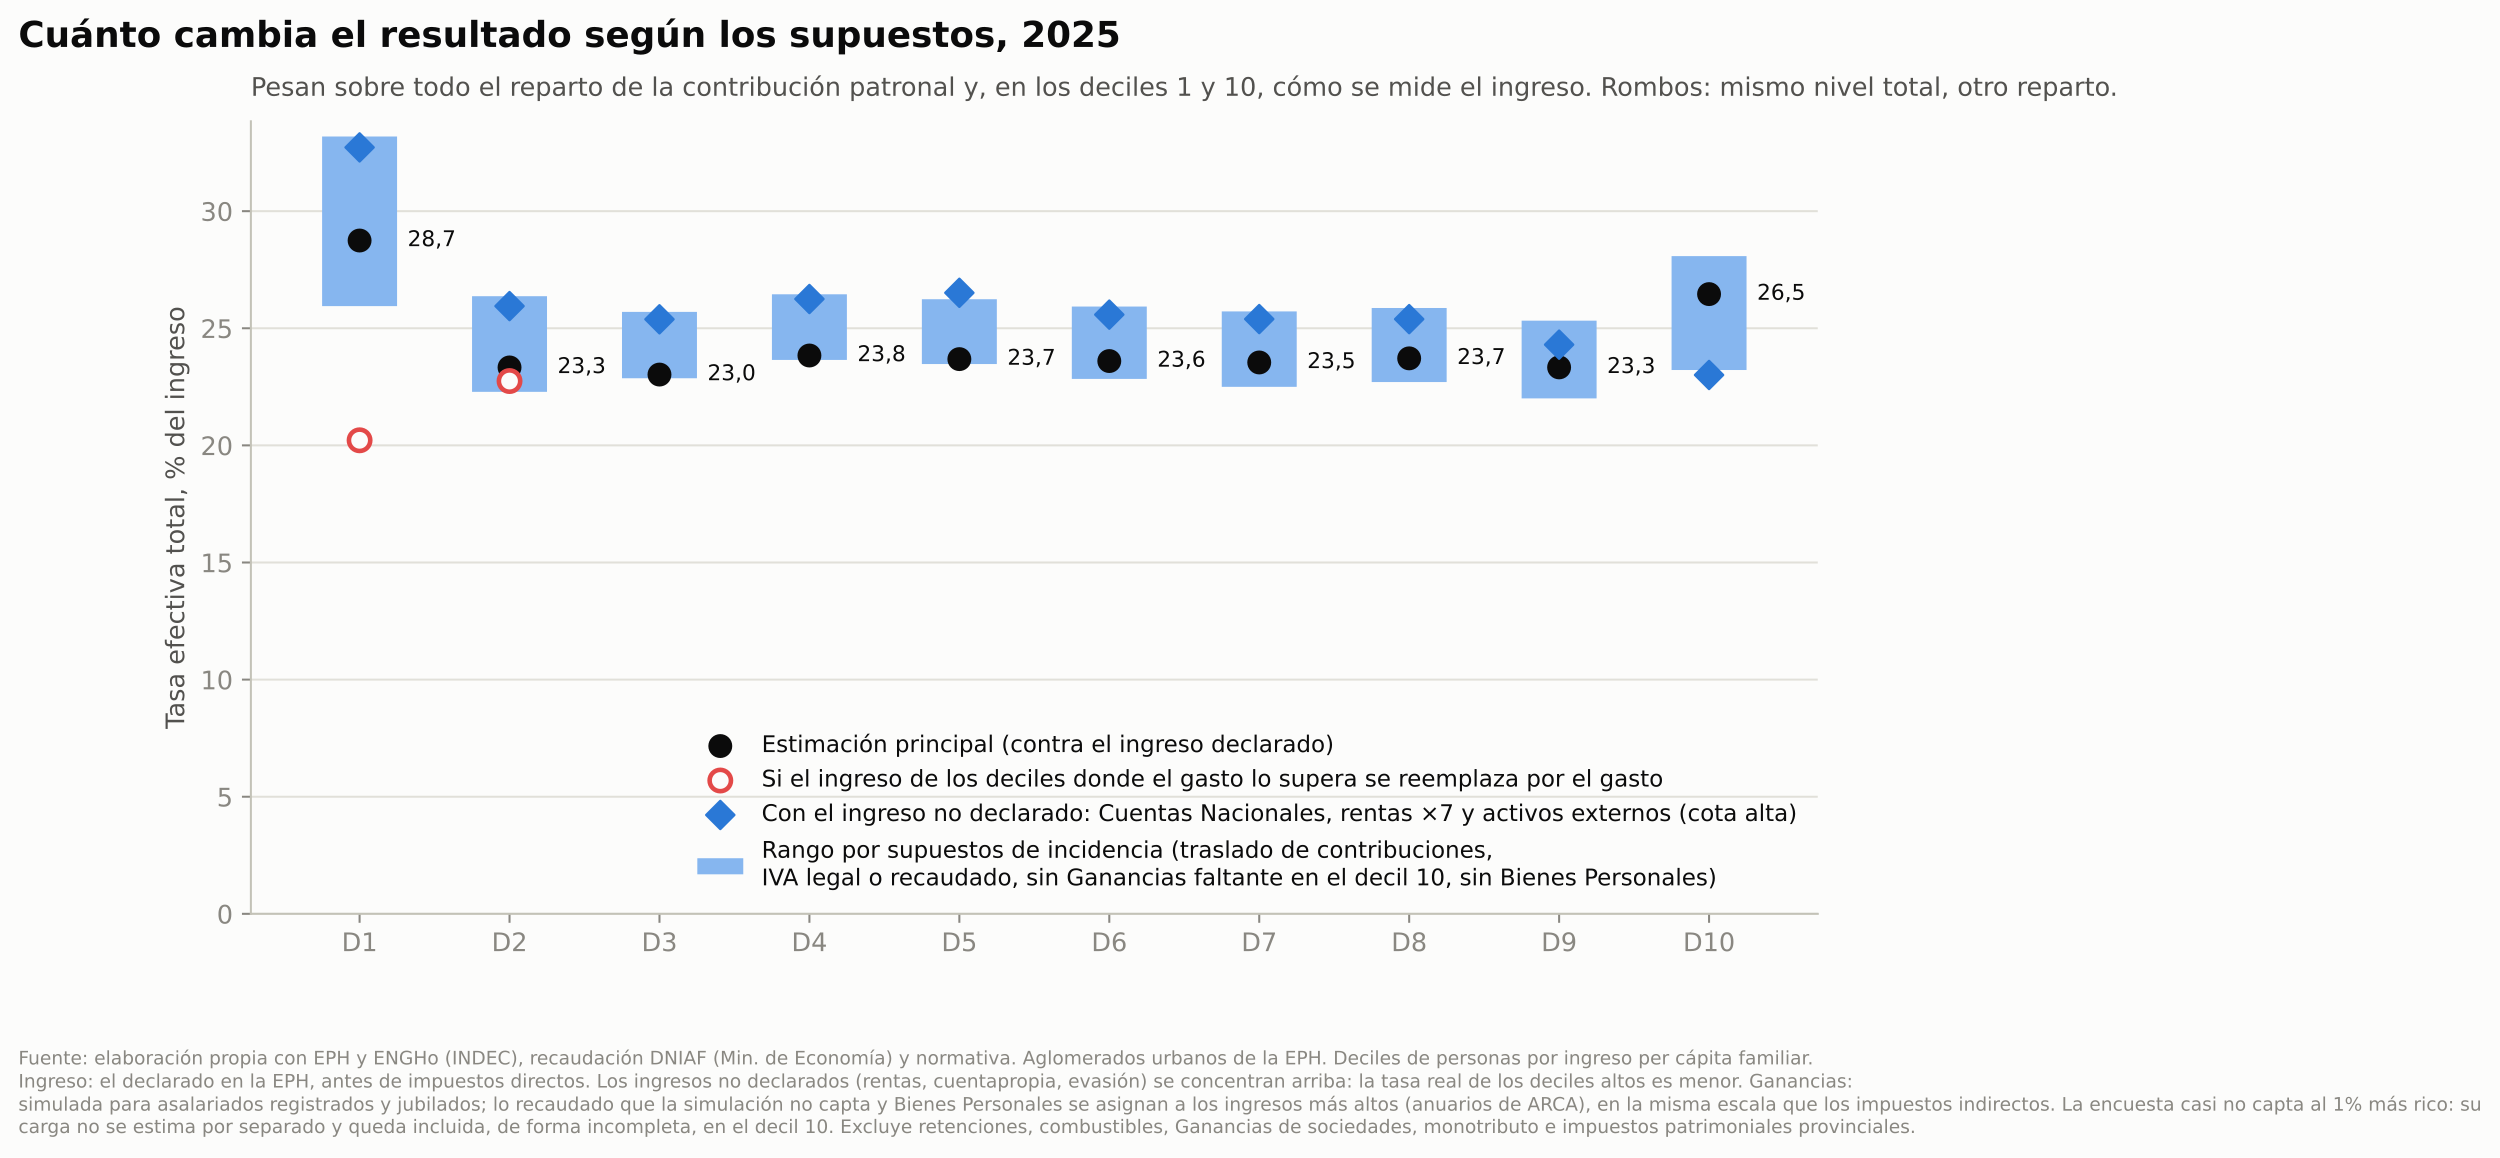
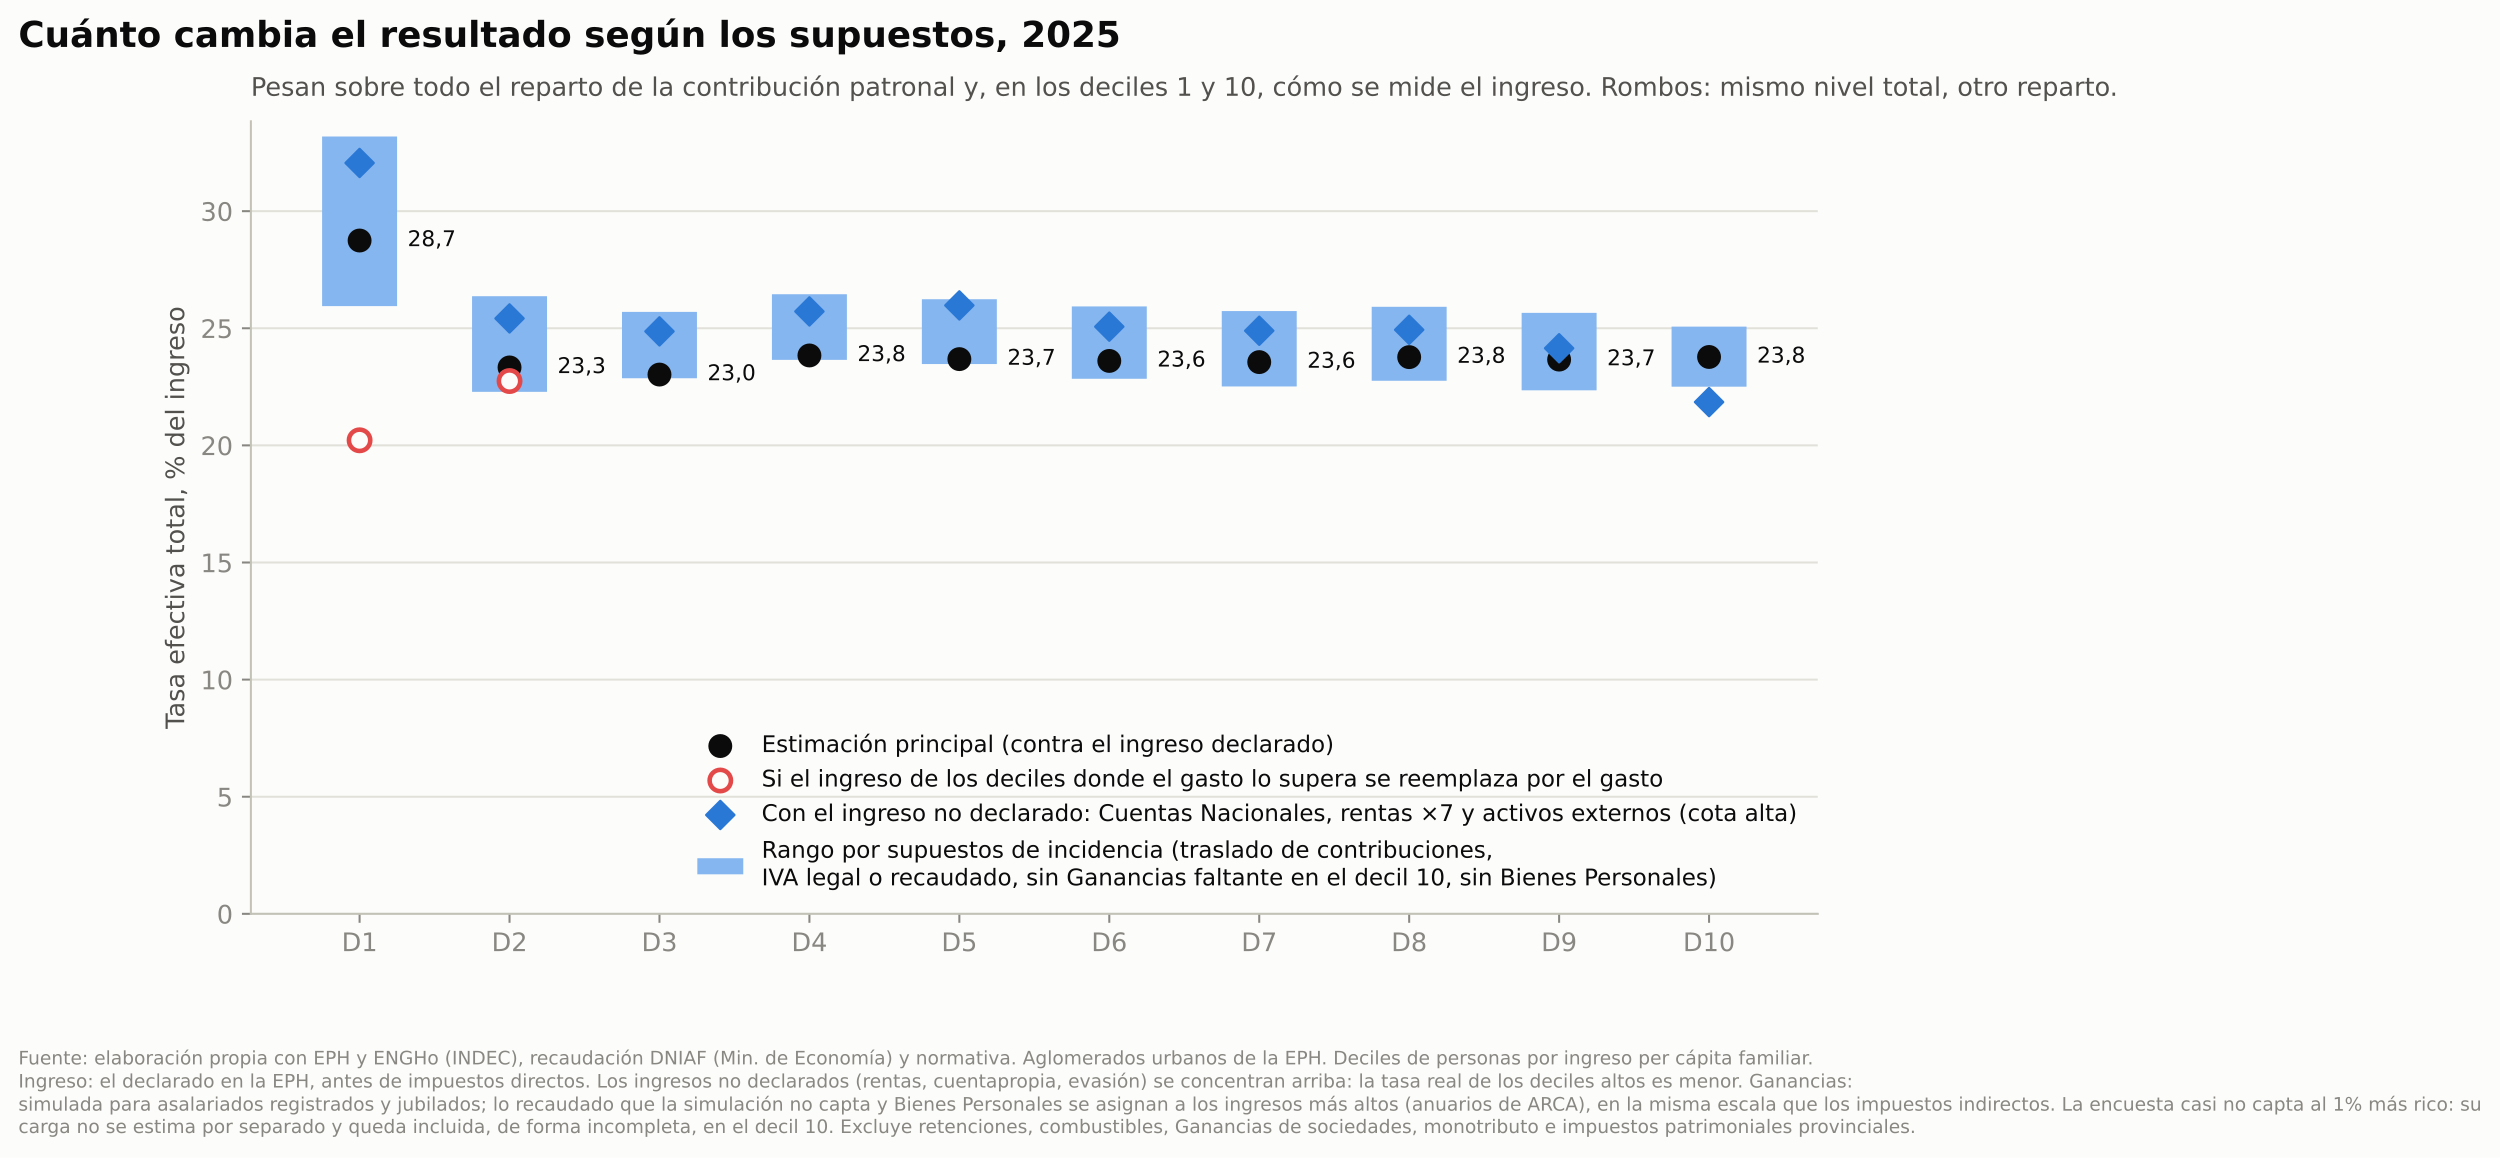
<svg xmlns="http://www.w3.org/2000/svg" xmlns:xlink="http://www.w3.org/1999/xlink" width="979.335pt" height="453.524pt" viewBox="0 0 979.335 453.524" version="1.1">
  <defs>
    <style type="text/css">*{stroke-linejoin: round; stroke-linecap: butt}</style>
  </defs>
  <g id="figure_1">
    <g id="patch_1">
      <path d="M 0 453.524  L 979.335 453.524  L 979.335 0  L 0 0  z " style="fill: #fcfcfb" />
    </g>
    <g id="axes_1">
      <g id="patch_2">
        <path d="M 98.28 357.984  L 712.08 357.984  L 712.08 47.52  L 98.28 47.52  z " style="fill: #fcfcfb" />
      </g>
      <g id="matplotlib.axis_1">
        <g id="xtick_1">
          <g id="line2d_1">
            <defs>
-               <path id="md5fbf97ef5" d="M 0 0  L 0 3.5  " style="stroke: #898781; stroke-width: 0.8" />
+               <path id="m7eb0621766" d="M 0 0  L 0 3.5  " style="stroke: #898781; stroke-width: 0.8" />
            </defs>
            <g>
-               <use xlink:href="#md5fbf97ef5" x="140.864" y="357.984" style="fill: #898781; stroke: #898781; stroke-width: 0.8" />
+               <use xlink:href="#m7eb0621766" x="140.864" y="357.984" style="fill: #898781; stroke: #898781; stroke-width: 0.8" />
            </g>
          </g>
          <g id="text_1">
            <text style="font-size: 10px; font-family: 'DejaVu Sans'; text-anchor: middle; fill: #898781" x="140.864" y="372.582" transform="rotate(-0 140.8642 372.5817)">D1</text>
          </g>
        </g>
        <g id="xtick_2">
          <g id="line2d_2">
            <g>
-               <use xlink:href="#md5fbf97ef5" x="199.601" y="357.984" style="fill: #898781; stroke: #898781; stroke-width: 0.8" />
+               <use xlink:href="#m7eb0621766" x="199.601" y="357.984" style="fill: #898781; stroke: #898781; stroke-width: 0.8" />
            </g>
          </g>
          <g id="text_2">
            <text style="font-size: 10px; font-family: 'DejaVu Sans'; text-anchor: middle; fill: #898781" x="199.601" y="372.582" transform="rotate(-0 199.6011 372.5817)">D2</text>
          </g>
        </g>
        <g id="xtick_3">
          <g id="line2d_3">
            <g>
-               <use xlink:href="#md5fbf97ef5" x="258.338" y="357.984" style="fill: #898781; stroke: #898781; stroke-width: 0.8" />
+               <use xlink:href="#m7eb0621766" x="258.338" y="357.984" style="fill: #898781; stroke: #898781; stroke-width: 0.8" />
            </g>
          </g>
          <g id="text_3">
            <text style="font-size: 10px; font-family: 'DejaVu Sans'; text-anchor: middle; fill: #898781" x="258.338" y="372.582" transform="rotate(-0 258.3379 372.5817)">D3</text>
          </g>
        </g>
        <g id="xtick_4">
          <g id="line2d_4">
            <g>
-               <use xlink:href="#md5fbf97ef5" x="317.075" y="357.984" style="fill: #898781; stroke: #898781; stroke-width: 0.8" />
+               <use xlink:href="#m7eb0621766" x="317.075" y="357.984" style="fill: #898781; stroke: #898781; stroke-width: 0.8" />
            </g>
          </g>
          <g id="text_4">
            <text style="font-size: 10px; font-family: 'DejaVu Sans'; text-anchor: middle; fill: #898781" x="317.075" y="372.582" transform="rotate(-0 317.0747 372.5817)">D4</text>
          </g>
        </g>
        <g id="xtick_5">
          <g id="line2d_5">
            <g>
-               <use xlink:href="#md5fbf97ef5" x="375.812" y="357.984" style="fill: #898781; stroke: #898781; stroke-width: 0.8" />
+               <use xlink:href="#m7eb0621766" x="375.812" y="357.984" style="fill: #898781; stroke: #898781; stroke-width: 0.8" />
            </g>
          </g>
          <g id="text_5">
            <text style="font-size: 10px; font-family: 'DejaVu Sans'; text-anchor: middle; fill: #898781" x="375.812" y="372.582" transform="rotate(-0 375.8116 372.5817)">D5</text>
          </g>
        </g>
        <g id="xtick_6">
          <g id="line2d_6">
            <g>
-               <use xlink:href="#md5fbf97ef5" x="434.548" y="357.984" style="fill: #898781; stroke: #898781; stroke-width: 0.8" />
+               <use xlink:href="#m7eb0621766" x="434.548" y="357.984" style="fill: #898781; stroke: #898781; stroke-width: 0.8" />
            </g>
          </g>
          <g id="text_6">
            <text style="font-size: 10px; font-family: 'DejaVu Sans'; text-anchor: middle; fill: #898781" x="434.548" y="372.582" transform="rotate(-0 434.5484 372.5817)">D6</text>
          </g>
        </g>
        <g id="xtick_7">
          <g id="line2d_7">
            <g>
-               <use xlink:href="#md5fbf97ef5" x="493.285" y="357.984" style="fill: #898781; stroke: #898781; stroke-width: 0.8" />
+               <use xlink:href="#m7eb0621766" x="493.285" y="357.984" style="fill: #898781; stroke: #898781; stroke-width: 0.8" />
            </g>
          </g>
          <g id="text_7">
            <text style="font-size: 10px; font-family: 'DejaVu Sans'; text-anchor: middle; fill: #898781" x="493.285" y="372.582" transform="rotate(-0 493.2853 372.5817)">D7</text>
          </g>
        </g>
        <g id="xtick_8">
          <g id="line2d_8">
            <g>
-               <use xlink:href="#md5fbf97ef5" x="552.022" y="357.984" style="fill: #898781; stroke: #898781; stroke-width: 0.8" />
+               <use xlink:href="#m7eb0621766" x="552.022" y="357.984" style="fill: #898781; stroke: #898781; stroke-width: 0.8" />
            </g>
          </g>
          <g id="text_8">
            <text style="font-size: 10px; font-family: 'DejaVu Sans'; text-anchor: middle; fill: #898781" x="552.022" y="372.582" transform="rotate(-0 552.0221 372.5817)">D8</text>
          </g>
        </g>
        <g id="xtick_9">
          <g id="line2d_9">
            <g>
-               <use xlink:href="#md5fbf97ef5" x="610.759" y="357.984" style="fill: #898781; stroke: #898781; stroke-width: 0.8" />
+               <use xlink:href="#m7eb0621766" x="610.759" y="357.984" style="fill: #898781; stroke: #898781; stroke-width: 0.8" />
            </g>
          </g>
          <g id="text_9">
            <text style="font-size: 10px; font-family: 'DejaVu Sans'; text-anchor: middle; fill: #898781" x="610.759" y="372.582" transform="rotate(-0 610.7589 372.5817)">D9</text>
          </g>
        </g>
        <g id="xtick_10">
          <g id="line2d_10">
            <g>
-               <use xlink:href="#md5fbf97ef5" x="669.496" y="357.984" style="fill: #898781; stroke: #898781; stroke-width: 0.8" />
+               <use xlink:href="#m7eb0621766" x="669.496" y="357.984" style="fill: #898781; stroke: #898781; stroke-width: 0.8" />
            </g>
          </g>
          <g id="text_10">
            <text style="font-size: 10px; font-family: 'DejaVu Sans'; text-anchor: middle; fill: #898781" x="669.496" y="372.582" transform="rotate(-0 669.4958 372.5817)">D10</text>
          </g>
        </g>
      </g>
      <g id="matplotlib.axis_2">
        <g id="ytick_1">
          <g id="line2d_11">
-             <path d="M 98.28 357.984  L 712.08 357.984  " clip-path="url(#pe58a533725)" style="fill: none; stroke: #e1e0d9; stroke-width: 0.8; stroke-linecap: square" />
+             <path d="M 98.28 357.984  L 712.08 357.984  " clip-path="url(#pcafe5c119a)" style="fill: none; stroke: #e1e0d9; stroke-width: 0.8; stroke-linecap: square" />
          </g>
          <g id="line2d_12">
            <defs>
-               <path id="mc4a4a2d13e" d="M 0 0  L -3.5 0  " style="stroke: #898781; stroke-width: 0.8" />
+               <path id="m0851b14ea4" d="M 0 0  L -3.5 0  " style="stroke: #898781; stroke-width: 0.8" />
            </defs>
            <g>
-               <use xlink:href="#mc4a4a2d13e" x="98.28" y="357.984" style="fill: #898781; stroke: #898781; stroke-width: 0.8" />
+               <use xlink:href="#m0851b14ea4" x="98.28" y="357.984" style="fill: #898781; stroke: #898781; stroke-width: 0.8" />
            </g>
          </g>
          <g id="text_11">
            <text style="font-size: 10px; font-family: 'DejaVu Sans'; text-anchor: end; fill: #898781" x="91.28" y="361.783" transform="rotate(-0 91.28 361.7828)">0</text>
          </g>
        </g>
        <g id="ytick_2">
          <g id="line2d_13">
-             <path d="M 98.28 312.106  L 712.08 312.106  " clip-path="url(#pe58a533725)" style="fill: none; stroke: #e1e0d9; stroke-width: 0.8; stroke-linecap: square" />
+             <path d="M 98.28 312.106  L 712.08 312.106  " clip-path="url(#pcafe5c119a)" style="fill: none; stroke: #e1e0d9; stroke-width: 0.8; stroke-linecap: square" />
          </g>
          <g id="line2d_14">
            <g>
-               <use xlink:href="#mc4a4a2d13e" x="98.28" y="312.106" style="fill: #898781; stroke: #898781; stroke-width: 0.8" />
+               <use xlink:href="#m0851b14ea4" x="98.28" y="312.106" style="fill: #898781; stroke: #898781; stroke-width: 0.8" />
            </g>
          </g>
          <g id="text_12">
            <text style="font-size: 10px; font-family: 'DejaVu Sans'; text-anchor: end; fill: #898781" x="91.28" y="315.904" transform="rotate(-0 91.28 315.9044)">5</text>
          </g>
        </g>
        <g id="ytick_3">
          <g id="line2d_15">
-             <path d="M 98.28 266.227  L 712.08 266.227  " clip-path="url(#pe58a533725)" style="fill: none; stroke: #e1e0d9; stroke-width: 0.8; stroke-linecap: square" />
+             <path d="M 98.28 266.227  L 712.08 266.227  " clip-path="url(#pcafe5c119a)" style="fill: none; stroke: #e1e0d9; stroke-width: 0.8; stroke-linecap: square" />
          </g>
          <g id="line2d_16">
            <g>
-               <use xlink:href="#mc4a4a2d13e" x="98.28" y="266.227" style="fill: #898781; stroke: #898781; stroke-width: 0.8" />
+               <use xlink:href="#m0851b14ea4" x="98.28" y="266.227" style="fill: #898781; stroke: #898781; stroke-width: 0.8" />
            </g>
          </g>
          <g id="text_13">
            <text style="font-size: 10px; font-family: 'DejaVu Sans'; text-anchor: end; fill: #898781" x="91.28" y="270.026" transform="rotate(-0 91.28 270.0261)">10</text>
          </g>
        </g>
        <g id="ytick_4">
          <g id="line2d_17">
-             <path d="M 98.28 220.349  L 712.08 220.349  " clip-path="url(#pe58a533725)" style="fill: none; stroke: #e1e0d9; stroke-width: 0.8; stroke-linecap: square" />
+             <path d="M 98.28 220.349  L 712.08 220.349  " clip-path="url(#pcafe5c119a)" style="fill: none; stroke: #e1e0d9; stroke-width: 0.8; stroke-linecap: square" />
          </g>
          <g id="line2d_18">
            <g>
-               <use xlink:href="#mc4a4a2d13e" x="98.28" y="220.349" style="fill: #898781; stroke: #898781; stroke-width: 0.8" />
+               <use xlink:href="#m0851b14ea4" x="98.28" y="220.349" style="fill: #898781; stroke: #898781; stroke-width: 0.8" />
            </g>
          </g>
          <g id="text_14">
            <text style="font-size: 10px; font-family: 'DejaVu Sans'; text-anchor: end; fill: #898781" x="91.28" y="224.148" transform="rotate(-0 91.28 224.1477)">15</text>
          </g>
        </g>
        <g id="ytick_5">
          <g id="line2d_19">
-             <path d="M 98.28 174.47  L 712.08 174.47  " clip-path="url(#pe58a533725)" style="fill: none; stroke: #e1e0d9; stroke-width: 0.8; stroke-linecap: square" />
+             <path d="M 98.28 174.47  L 712.08 174.47  " clip-path="url(#pcafe5c119a)" style="fill: none; stroke: #e1e0d9; stroke-width: 0.8; stroke-linecap: square" />
          </g>
          <g id="line2d_20">
            <g>
-               <use xlink:href="#mc4a4a2d13e" x="98.28" y="174.47" style="fill: #898781; stroke: #898781; stroke-width: 0.8" />
+               <use xlink:href="#m0851b14ea4" x="98.28" y="174.47" style="fill: #898781; stroke: #898781; stroke-width: 0.8" />
            </g>
          </g>
          <g id="text_15">
            <text style="font-size: 10px; font-family: 'DejaVu Sans'; text-anchor: end; fill: #898781" x="91.28" y="178.269" transform="rotate(-0 91.28 178.2693)">20</text>
          </g>
        </g>
        <g id="ytick_6">
          <g id="line2d_21">
-             <path d="M 98.28 128.592  L 712.08 128.592  " clip-path="url(#pe58a533725)" style="fill: none; stroke: #e1e0d9; stroke-width: 0.8; stroke-linecap: square" />
+             <path d="M 98.28 128.592  L 712.08 128.592  " clip-path="url(#pcafe5c119a)" style="fill: none; stroke: #e1e0d9; stroke-width: 0.8; stroke-linecap: square" />
          </g>
          <g id="line2d_22">
            <g>
-               <use xlink:href="#mc4a4a2d13e" x="98.28" y="128.592" style="fill: #898781; stroke: #898781; stroke-width: 0.8" />
+               <use xlink:href="#m0851b14ea4" x="98.28" y="128.592" style="fill: #898781; stroke: #898781; stroke-width: 0.8" />
            </g>
          </g>
          <g id="text_16">
            <text style="font-size: 10px; font-family: 'DejaVu Sans'; text-anchor: end; fill: #898781" x="91.28" y="132.391" transform="rotate(-0 91.28 132.3909)">25</text>
          </g>
        </g>
        <g id="ytick_7">
          <g id="line2d_23">
-             <path d="M 98.28 82.714  L 712.08 82.714  " clip-path="url(#pe58a533725)" style="fill: none; stroke: #e1e0d9; stroke-width: 0.8; stroke-linecap: square" />
+             <path d="M 98.28 82.714  L 712.08 82.714  " clip-path="url(#pcafe5c119a)" style="fill: none; stroke: #e1e0d9; stroke-width: 0.8; stroke-linecap: square" />
          </g>
          <g id="line2d_24">
            <g>
-               <use xlink:href="#mc4a4a2d13e" x="98.28" y="82.714" style="fill: #898781; stroke: #898781; stroke-width: 0.8" />
+               <use xlink:href="#m0851b14ea4" x="98.28" y="82.714" style="fill: #898781; stroke: #898781; stroke-width: 0.8" />
            </g>
          </g>
          <g id="text_17">
            <text style="font-size: 10px; font-family: 'DejaVu Sans'; text-anchor: end; fill: #898781" x="91.28" y="86.513" transform="rotate(-0 91.28 86.51255)">30</text>
          </g>
        </g>
        <g id="text_18">
          <text style="font-size: 10px; font-family: 'DejaVu Sans'; text-anchor: middle; fill: #52514e" x="72.153" y="202.752" transform="rotate(-90 72.15266 202.752)">Tasa efectiva total, % del ingreso</text>
        </g>
      </g>
      <g id="patch_3">
-         <path d="M 126.18 119.915  L 155.548 119.915  L 155.548 53.47  L 126.18 53.47  z " clip-path="url(#pe58a533725)" style="fill: #86b6ef" />
+         <path d="M 126.18 119.915  L 155.548 119.915  L 155.548 53.47  L 126.18 53.47  z " clip-path="url(#pcafe5c119a)" style="fill: #86b6ef" />
      </g>
      <g id="patch_4">
-         <path d="M 184.917 153.501  L 214.285 153.501  L 214.285 116.035  L 184.917 116.035  z " clip-path="url(#pe58a533725)" style="fill: #86b6ef" />
+         <path d="M 184.917 153.501  L 214.285 153.501  L 214.285 116.035  L 184.917 116.035  z " clip-path="url(#pcafe5c119a)" style="fill: #86b6ef" />
      </g>
      <g id="patch_5">
-         <path d="M 243.654 148.175  L 273.022 148.175  L 273.022 122.179  L 243.654 122.179  z " clip-path="url(#pe58a533725)" style="fill: #86b6ef" />
+         <path d="M 243.654 148.175  L 273.022 148.175  L 273.022 122.179  L 243.654 122.179  z " clip-path="url(#pcafe5c119a)" style="fill: #86b6ef" />
      </g>
      <g id="patch_6">
-         <path d="M 302.391 140.997  L 331.759 140.997  L 331.759 115.284  L 302.391 115.284  z " clip-path="url(#pe58a533725)" style="fill: #86b6ef" />
+         <path d="M 302.391 140.976  L 331.759 140.976  L 331.759 115.263  L 302.391 115.263  z " clip-path="url(#pcafe5c119a)" style="fill: #86b6ef" />
      </g>
      <g id="patch_7">
-         <path d="M 361.127 142.61  L 390.496 142.61  L 390.496 117.219  L 361.127 117.219  z " clip-path="url(#pe58a533725)" style="fill: #86b6ef" />
+         <path d="M 361.127 142.61  L 390.496 142.61  L 390.496 117.219  L 361.127 117.219  z " clip-path="url(#pcafe5c119a)" style="fill: #86b6ef" />
      </g>
      <g id="patch_8">
-         <path d="M 419.864 148.432  L 449.233 148.432  L 449.233 120.085  L 419.864 120.085  z " clip-path="url(#pe58a533725)" style="fill: #86b6ef" />
+         <path d="M 419.864 148.381  L 449.233 148.381  L 449.233 120.036  L 419.864 120.036  z " clip-path="url(#pcafe5c119a)" style="fill: #86b6ef" />
      </g>
      <g id="patch_9">
-         <path d="M 478.601 151.534  L 507.969 151.534  L 507.969 121.992  L 478.601 121.992  z " clip-path="url(#pe58a533725)" style="fill: #86b6ef" />
+         <path d="M 478.601 151.389  L 507.969 151.389  L 507.969 121.852  L 478.601 121.852  z " clip-path="url(#pcafe5c119a)" style="fill: #86b6ef" />
      </g>
      <g id="patch_10">
-         <path d="M 537.338 149.663  L 566.706 149.663  L 566.706 120.65  L 537.338 120.65  z " clip-path="url(#pe58a533725)" style="fill: #86b6ef" />
+         <path d="M 537.338 149.161  L 566.706 149.161  L 566.706 120.181  L 537.338 120.181  z " clip-path="url(#pcafe5c119a)" style="fill: #86b6ef" />
      </g>
      <g id="patch_11">
-         <path d="M 596.075 156.065  L 625.443 156.065  L 625.443 125.613  L 596.075 125.613  z " clip-path="url(#pe58a533725)" style="fill: #86b6ef" />
+         <path d="M 596.075 152.898  L 625.443 152.898  L 625.443 122.561  L 596.075 122.561  z " clip-path="url(#pcafe5c119a)" style="fill: #86b6ef" />
      </g>
      <g id="patch_12">
-         <path d="M 654.812 144.949  L 684.18 144.949  L 684.18 100.328  L 654.812 100.328  z " clip-path="url(#pe58a533725)" style="fill: #86b6ef" />
+         <path d="M 654.812 151.479  L 684.18 151.479  L 684.18 127.947  L 654.812 127.947  z " clip-path="url(#pcafe5c119a)" style="fill: #86b6ef" />
      </g>
      <g id="patch_13">
        <path d="M 98.28 357.984  L 98.28 47.52  " style="fill: none; stroke: #c3c2b7; stroke-width: 0.8; stroke-linejoin: miter; stroke-linecap: square" />
      </g>
      <g id="patch_14">
        <path d="M 98.28 357.984  L 712.08 357.984  " style="fill: none; stroke: #c3c2b7; stroke-width: 0.8; stroke-linejoin: miter; stroke-linecap: square" />
      </g>
      <g id="PathCollection_1">
        <defs>
-           <path id="m17455bac98" d="M 0 4.183  C 1.109 4.183 2.174 3.743 2.958 2.958  C 3.743 2.174 4.183 1.109 4.183 0  C 4.183 -1.109 3.743 -2.174 2.958 -2.958  C 2.174 -3.743 1.109 -4.183 0 -4.183  C -1.109 -4.183 -2.174 -3.743 -2.958 -2.958  C -3.743 -2.174 -4.183 -1.109 -4.183 0  C -4.183 1.109 -3.743 2.174 -2.958 2.958  C -2.174 3.743 -1.109 4.183 0 4.183  z " style="stroke: #0b0b0b" />
+           <path id="ma247cc3b71" d="M 0 4.183  C 1.109 4.183 2.174 3.743 2.958 2.958  C 3.743 2.174 4.183 1.109 4.183 0  C 4.183 -1.109 3.743 -2.174 2.958 -2.958  C 2.174 -3.743 1.109 -4.183 0 -4.183  C -1.109 -4.183 -2.174 -3.743 -2.958 -2.958  C -3.743 -2.174 -4.183 -1.109 -4.183 0  C -4.183 1.109 -3.743 2.174 -2.958 2.958  C -2.174 3.743 -1.109 4.183 0 4.183  z " style="stroke: #0b0b0b" />
        </defs>
-         <g clip-path="url(#pe58a533725)">
-           <use xlink:href="#m17455bac98" x="140.864" y="94.22" style="fill: #0b0b0b; stroke: #0b0b0b" />
-           <use xlink:href="#m17455bac98" x="199.601" y="143.936" style="fill: #0b0b0b; stroke: #0b0b0b" />
-           <use xlink:href="#m17455bac98" x="258.338" y="146.731" style="fill: #0b0b0b; stroke: #0b0b0b" />
-           <use xlink:href="#m17455bac98" x="317.075" y="139.263" style="fill: #0b0b0b; stroke: #0b0b0b" />
-           <use xlink:href="#m17455bac98" x="375.812" y="140.677" style="fill: #0b0b0b; stroke: #0b0b0b" />
-           <use xlink:href="#m17455bac98" x="434.548" y="141.436" style="fill: #0b0b0b; stroke: #0b0b0b" />
-           <use xlink:href="#m17455bac98" x="493.285" y="141.987" style="fill: #0b0b0b; stroke: #0b0b0b" />
-           <use xlink:href="#m17455bac98" x="552.022" y="140.379" style="fill: #0b0b0b; stroke: #0b0b0b" />
-           <use xlink:href="#m17455bac98" x="610.759" y="143.916" style="fill: #0b0b0b; stroke: #0b0b0b" />
-           <use xlink:href="#m17455bac98" x="669.496" y="115.208" style="fill: #0b0b0b; stroke: #0b0b0b" />
+         <g clip-path="url(#pcafe5c119a)">
+           <use xlink:href="#ma247cc3b71" x="140.864" y="94.22" style="fill: #0b0b0b; stroke: #0b0b0b" />
+           <use xlink:href="#ma247cc3b71" x="199.601" y="143.936" style="fill: #0b0b0b; stroke: #0b0b0b" />
+           <use xlink:href="#ma247cc3b71" x="258.338" y="146.731" style="fill: #0b0b0b; stroke: #0b0b0b" />
+           <use xlink:href="#ma247cc3b71" x="317.075" y="139.243" style="fill: #0b0b0b; stroke: #0b0b0b" />
+           <use xlink:href="#ma247cc3b71" x="375.812" y="140.677" style="fill: #0b0b0b; stroke: #0b0b0b" />
+           <use xlink:href="#ma247cc3b71" x="434.548" y="141.386" style="fill: #0b0b0b; stroke: #0b0b0b" />
+           <use xlink:href="#ma247cc3b71" x="493.285" y="141.847" style="fill: #0b0b0b; stroke: #0b0b0b" />
+           <use xlink:href="#ma247cc3b71" x="552.022" y="139.899" style="fill: #0b0b0b; stroke: #0b0b0b" />
+           <use xlink:href="#ma247cc3b71" x="610.759" y="140.864" style="fill: #0b0b0b; stroke: #0b0b0b" />
+           <use xlink:href="#ma247cc3b71" x="669.496" y="139.837" style="fill: #0b0b0b; stroke: #0b0b0b" />
        </g>
      </g>
      <g id="PathCollection_2">
        <defs>
-           <path id="me57e9eb9db" d="M 0 4.183  C 1.109 4.183 2.174 3.743 2.958 2.958  C 3.743 2.174 4.183 1.109 4.183 0  C 4.183 -1.109 3.743 -2.174 2.958 -2.958  C 2.174 -3.743 1.109 -4.183 0 -4.183  C -1.109 -4.183 -2.174 -3.743 -2.958 -2.958  C -3.743 -2.174 -4.183 -1.109 -4.183 0  C -4.183 1.109 -3.743 2.174 -2.958 2.958  C -2.174 3.743 -1.109 4.183 0 4.183  z " style="stroke: #e34948; stroke-width: 1.8" />
+           <path id="m150f67462b" d="M 0 4.183  C 1.109 4.183 2.174 3.743 2.958 2.958  C 3.743 2.174 4.183 1.109 4.183 0  C 4.183 -1.109 3.743 -2.174 2.958 -2.958  C 2.174 -3.743 1.109 -4.183 0 -4.183  C -1.109 -4.183 -2.174 -3.743 -2.958 -2.958  C -3.743 -2.174 -4.183 -1.109 -4.183 0  C -4.183 1.109 -3.743 2.174 -2.958 2.958  C -2.174 3.743 -1.109 4.183 0 4.183  z " style="stroke: #e34948; stroke-width: 1.8" />
        </defs>
-         <g clip-path="url(#pe58a533725)">
-           <use xlink:href="#me57e9eb9db" x="140.864" y="172.479" style="fill: #fcfcfb; stroke: #e34948; stroke-width: 1.8" />
-           <use xlink:href="#me57e9eb9db" x="199.601" y="149.271" style="fill: #fcfcfb; stroke: #e34948; stroke-width: 1.8" />
+         <g clip-path="url(#pcafe5c119a)">
+           <use xlink:href="#m150f67462b" x="140.864" y="172.479" style="fill: #fcfcfb; stroke: #e34948; stroke-width: 1.8" />
+           <use xlink:href="#m150f67462b" x="199.601" y="149.271" style="fill: #fcfcfb; stroke: #e34948; stroke-width: 1.8" />
        </g>
      </g>
      <g id="PathCollection_3">
        <defs>
-           <path id="m745efe9a53" d="M -0 5.477  L 5.477 0  L 0 -5.477  L -5.477 -0  z " style="stroke: #2a78d6" />
+           <path id="m6978e67640" d="M -0 5.477  L 5.477 0  L 0 -5.477  L -5.477 -0  z " style="stroke: #2a78d6" />
        </defs>
-         <g clip-path="url(#pe58a533725)">
-           <use xlink:href="#m745efe9a53" x="140.864" y="57.744" style="fill: #2a78d6; stroke: #2a78d6" />
-           <use xlink:href="#m745efe9a53" x="199.601" y="119.909" style="fill: #2a78d6; stroke: #2a78d6" />
-           <use xlink:href="#m745efe9a53" x="258.338" y="125.083" style="fill: #2a78d6; stroke: #2a78d6" />
-           <use xlink:href="#m745efe9a53" x="317.075" y="117.133" style="fill: #2a78d6; stroke: #2a78d6" />
-           <use xlink:href="#m745efe9a53" x="375.812" y="114.7" style="fill: #2a78d6; stroke: #2a78d6" />
-           <use xlink:href="#m745efe9a53" x="434.548" y="123.252" style="fill: #2a78d6; stroke: #2a78d6" />
-           <use xlink:href="#m745efe9a53" x="493.285" y="124.992" style="fill: #2a78d6; stroke: #2a78d6" />
-           <use xlink:href="#m745efe9a53" x="552.022" y="125.012" style="fill: #2a78d6; stroke: #2a78d6" />
-           <use xlink:href="#m745efe9a53" x="610.759" y="135.014" style="fill: #2a78d6; stroke: #2a78d6" />
-           <use xlink:href="#m745efe9a53" x="669.496" y="146.892" style="fill: #2a78d6; stroke: #2a78d6" />
+         <g clip-path="url(#pcafe5c119a)">
+           <use xlink:href="#m6978e67640" x="140.864" y="63.841" style="fill: #2a78d6; stroke: #2a78d6" />
+           <use xlink:href="#m6978e67640" x="199.601" y="124.742" style="fill: #2a78d6; stroke: #2a78d6" />
+           <use xlink:href="#m6978e67640" x="258.338" y="129.815" style="fill: #2a78d6; stroke: #2a78d6" />
+           <use xlink:href="#m6978e67640" x="317.075" y="121.999" style="fill: #2a78d6; stroke: #2a78d6" />
+           <use xlink:href="#m6978e67640" x="375.812" y="119.641" style="fill: #2a78d6; stroke: #2a78d6" />
+           <use xlink:href="#m6978e67640" x="434.548" y="127.963" style="fill: #2a78d6; stroke: #2a78d6" />
+           <use xlink:href="#m6978e67640" x="493.285" y="129.568" style="fill: #2a78d6; stroke: #2a78d6" />
+           <use xlink:href="#m6978e67640" x="552.022" y="129.198" style="fill: #2a78d6; stroke: #2a78d6" />
+           <use xlink:href="#m6978e67640" x="610.759" y="136.42" style="fill: #2a78d6; stroke: #2a78d6" />
+           <use xlink:href="#m6978e67640" x="669.496" y="157.505" style="fill: #2a78d6; stroke: #2a78d6" />
        </g>
      </g>
      <g id="text_19">
        <text style="font-size: 8.5px; font-family: 'DejaVu Sans'; text-anchor: start; fill: #0b0b0b" x="159.66" y="96.428" transform="rotate(-0 159.66 96.42762)">28,7</text>
      </g>
      <g id="text_20">
        <text style="font-size: 8.5px; font-family: 'DejaVu Sans'; text-anchor: start; fill: #0b0b0b" x="218.397" y="146.144" transform="rotate(-0 218.3968 146.1438)">23,3</text>
      </g>
      <g id="text_21">
        <text style="font-size: 8.5px; font-family: 'DejaVu Sans'; text-anchor: start; fill: #0b0b0b" x="277.134" y="148.939" transform="rotate(-0 277.1337 148.9395)">23,0</text>
      </g>
      <g id="text_22">
-         <text style="font-size: 8.5px; font-family: 'DejaVu Sans'; text-anchor: start; fill: #0b0b0b" x="335.871" y="141.471" transform="rotate(-0 335.8705 141.4713)">23,8</text>
+         <text style="font-size: 8.5px; font-family: 'DejaVu Sans'; text-anchor: start; fill: #0b0b0b" x="335.871" y="141.451" transform="rotate(-0 335.8705 141.4506)">23,8</text>
      </g>
      <g id="text_23">
        <text style="font-size: 8.5px; font-family: 'DejaVu Sans'; text-anchor: start; fill: #0b0b0b" x="394.607" y="142.885" transform="rotate(-0 394.6074 142.8855)">23,7</text>
      </g>
      <g id="text_24">
-         <text style="font-size: 8.5px; font-family: 'DejaVu Sans'; text-anchor: start; fill: #0b0b0b" x="453.344" y="143.644" transform="rotate(-0 453.3442 143.6443)">23,6</text>
+         <text style="font-size: 8.5px; font-family: 'DejaVu Sans'; text-anchor: start; fill: #0b0b0b" x="453.344" y="143.594" transform="rotate(-0 453.3442 143.5944)">23,6</text>
      </g>
      <g id="text_25">
-         <text style="font-size: 8.5px; font-family: 'DejaVu Sans'; text-anchor: start; fill: #0b0b0b" x="512.081" y="144.195" transform="rotate(-0 512.0811 144.1948)">23,5</text>
+         <text style="font-size: 8.5px; font-family: 'DejaVu Sans'; text-anchor: start; fill: #0b0b0b" x="512.081" y="144.055" transform="rotate(-0 512.0811 144.0548)">23,6</text>
      </g>
      <g id="text_26">
-         <text style="font-size: 8.5px; font-family: 'DejaVu Sans'; text-anchor: start; fill: #0b0b0b" x="570.818" y="142.587" transform="rotate(-0 570.8179 142.5872)">23,7</text>
+         <text style="font-size: 8.5px; font-family: 'DejaVu Sans'; text-anchor: start; fill: #0b0b0b" x="570.818" y="142.107" transform="rotate(-0 570.8179 142.1073)">23,8</text>
      </g>
      <g id="text_27">
-         <text style="font-size: 8.5px; font-family: 'DejaVu Sans'; text-anchor: start; fill: #0b0b0b" x="629.555" y="146.124" transform="rotate(-0 629.5547 146.1243)">23,3</text>
+         <text style="font-size: 8.5px; font-family: 'DejaVu Sans'; text-anchor: start; fill: #0b0b0b" x="629.555" y="143.072" transform="rotate(-0 629.5547 143.0719)">23,7</text>
      </g>
      <g id="text_28">
-         <text style="font-size: 8.5px; font-family: 'DejaVu Sans'; text-anchor: start; fill: #0b0b0b" x="688.292" y="117.416" transform="rotate(-0 688.2916 117.4158)">26,5</text>
+         <text style="font-size: 8.5px; font-family: 'DejaVu Sans'; text-anchor: start; fill: #0b0b0b" x="688.292" y="142.045" transform="rotate(-0 688.2916 142.0447)">23,8</text>
      </g>
      <g id="text_29">
        <text style="font-size: 10px; font-family: 'DejaVu Sans'; text-anchor: start; fill: #52514e" x="98.28" y="37.52" transform="rotate(-0 98.28 37.52)">Pesan sobre todo el reparto de la contribución patronal y, en los deciles 1 y 10, cómo se mide el ingreso. Rombos: mismo nivel total, otro reparto.</text>
      </g>
      <g id="legend_1">
        <g id="PathCollection_4">
          <g>
-             <use xlink:href="#m17455bac98" x="282.164" y="292.253" style="fill: #0b0b0b; stroke: #0b0b0b" />
+             <use xlink:href="#ma247cc3b71" x="282.164" y="292.253" style="fill: #0b0b0b; stroke: #0b0b0b" />
          </g>
        </g>
        <g id="text_30">
          <text style="font-size: 9px; font-family: 'DejaVu Sans'; text-anchor: start; fill: #0b0b0b" x="298.364" y="294.616" transform="rotate(-0 298.3641 294.6156)">Estimación principal (contra el ingreso declarado)</text>
        </g>
        <g id="PathCollection_5">
          <g>
-             <use xlink:href="#me57e9eb9db" x="282.164" y="305.754" style="fill: #fcfcfb; stroke: #e34948; stroke-width: 1.8" />
+             <use xlink:href="#m150f67462b" x="282.164" y="305.754" style="fill: #fcfcfb; stroke: #e34948; stroke-width: 1.8" />
          </g>
        </g>
        <g id="text_31">
          <text style="font-size: 9px; font-family: 'DejaVu Sans'; text-anchor: start; fill: #0b0b0b" x="298.364" y="308.116" transform="rotate(-0 298.3641 308.1163)">Si el ingreso de los deciles donde el gasto lo supera se reemplaza por el gasto</text>
        </g>
        <g id="PathCollection_6">
          <g>
-             <use xlink:href="#m745efe9a53" x="282.164" y="319.254" style="fill: #2a78d6; stroke: #2a78d6" />
+             <use xlink:href="#m6978e67640" x="282.164" y="319.254" style="fill: #2a78d6; stroke: #2a78d6" />
          </g>
        </g>
        <g id="text_32">
          <text style="font-size: 9px; font-family: 'DejaVu Sans'; text-anchor: start; fill: #0b0b0b" x="298.364" y="321.617" transform="rotate(-0 298.3641 321.617)">Con el ingreso no declarado: Cuentas Nacionales, rentas ×7 y activos externos (cota alta)</text>
        </g>
        <g id="patch_15">
          <path d="M 273.164 342.501  L 291.164 342.501  L 291.164 336.201  L 273.164 336.201  z " style="fill: #86b6ef" />
        </g>
        <g id="text_33">
          <text style="font-size: 9px; font-family: 'DejaVu Sans'; fill: #0b0b0b" transform="translate(298.3641 336.0186)">Rango por supuestos de incidencia (traslado de contribuciones,</text>
          <text style="font-size: 9px; font-family: 'DejaVu Sans'; fill: #0b0b0b" transform="translate(298.3641 346.821)">IVA legal o recaudado, sin Ganancias faltante en el decil 10, sin Bienes Personales)</text>
        </g>
      </g>
    </g>
    <g id="text_34">
      <text style="font-weight: 700; font-size: 14px; font-family: 'DejaVu Sans'; text-anchor: start; fill: #0b0b0b" x="7.2" y="18.398" transform="rotate(-0 7.2 18.39781)">Cuánto cambia el resultado según los supuestos, 2025</text>
    </g>
    <g id="text_35">
      <text style="font-size: 7.3px; font-family: 'DejaVu Sans'; fill: #898781" transform="translate(7.2 416.9696)">Fuente: elaboración propia con EPH y ENGHo (INDEC), recaudación DNIAF (Min. de Economía) y normativa. Aglomerados urbanos de la EPH. Deciles de personas por ingreso per cápita familiar.</text>
      <text style="font-size: 7.3px; font-family: 'DejaVu Sans'; fill: #898781" transform="translate(7.2 426.0236)">Ingreso: el declarado en la EPH, antes de impuestos directos. Los ingresos no declarados (rentas, cuentapropia, evasión) se concentran arriba: la tasa real de los deciles altos es menor. Ganancias:</text>
      <text style="font-size: 7.3px; font-family: 'DejaVu Sans'; fill: #898781" transform="translate(7.2 435.0776)">simulada para asalariados registrados y jubilados; lo recaudado que la simulación no capta y Bienes Personales se asignan a los ingresos más altos (anuarios de ARCA), en la misma escala que los impuestos indirectos. La encuesta casi no capta al 1% más rico: su</text>
      <text style="font-size: 7.3px; font-family: 'DejaVu Sans'; fill: #898781" transform="translate(7.2 443.8396)">carga no se estima por separado y queda incluida, de forma incompleta, en el decil 10. Excluye retenciones, combustibles, Ganancias de sociedades, monotributo e impuestos patrimoniales provinciales.</text>
    </g>
  </g>
  <defs>
-     <clipPath id="pe58a533725">
+     <clipPath id="pcafe5c119a">
      <rect x="98.28" y="47.52" width="613.8" height="310.464" />
    </clipPath>
  </defs>
</svg>
